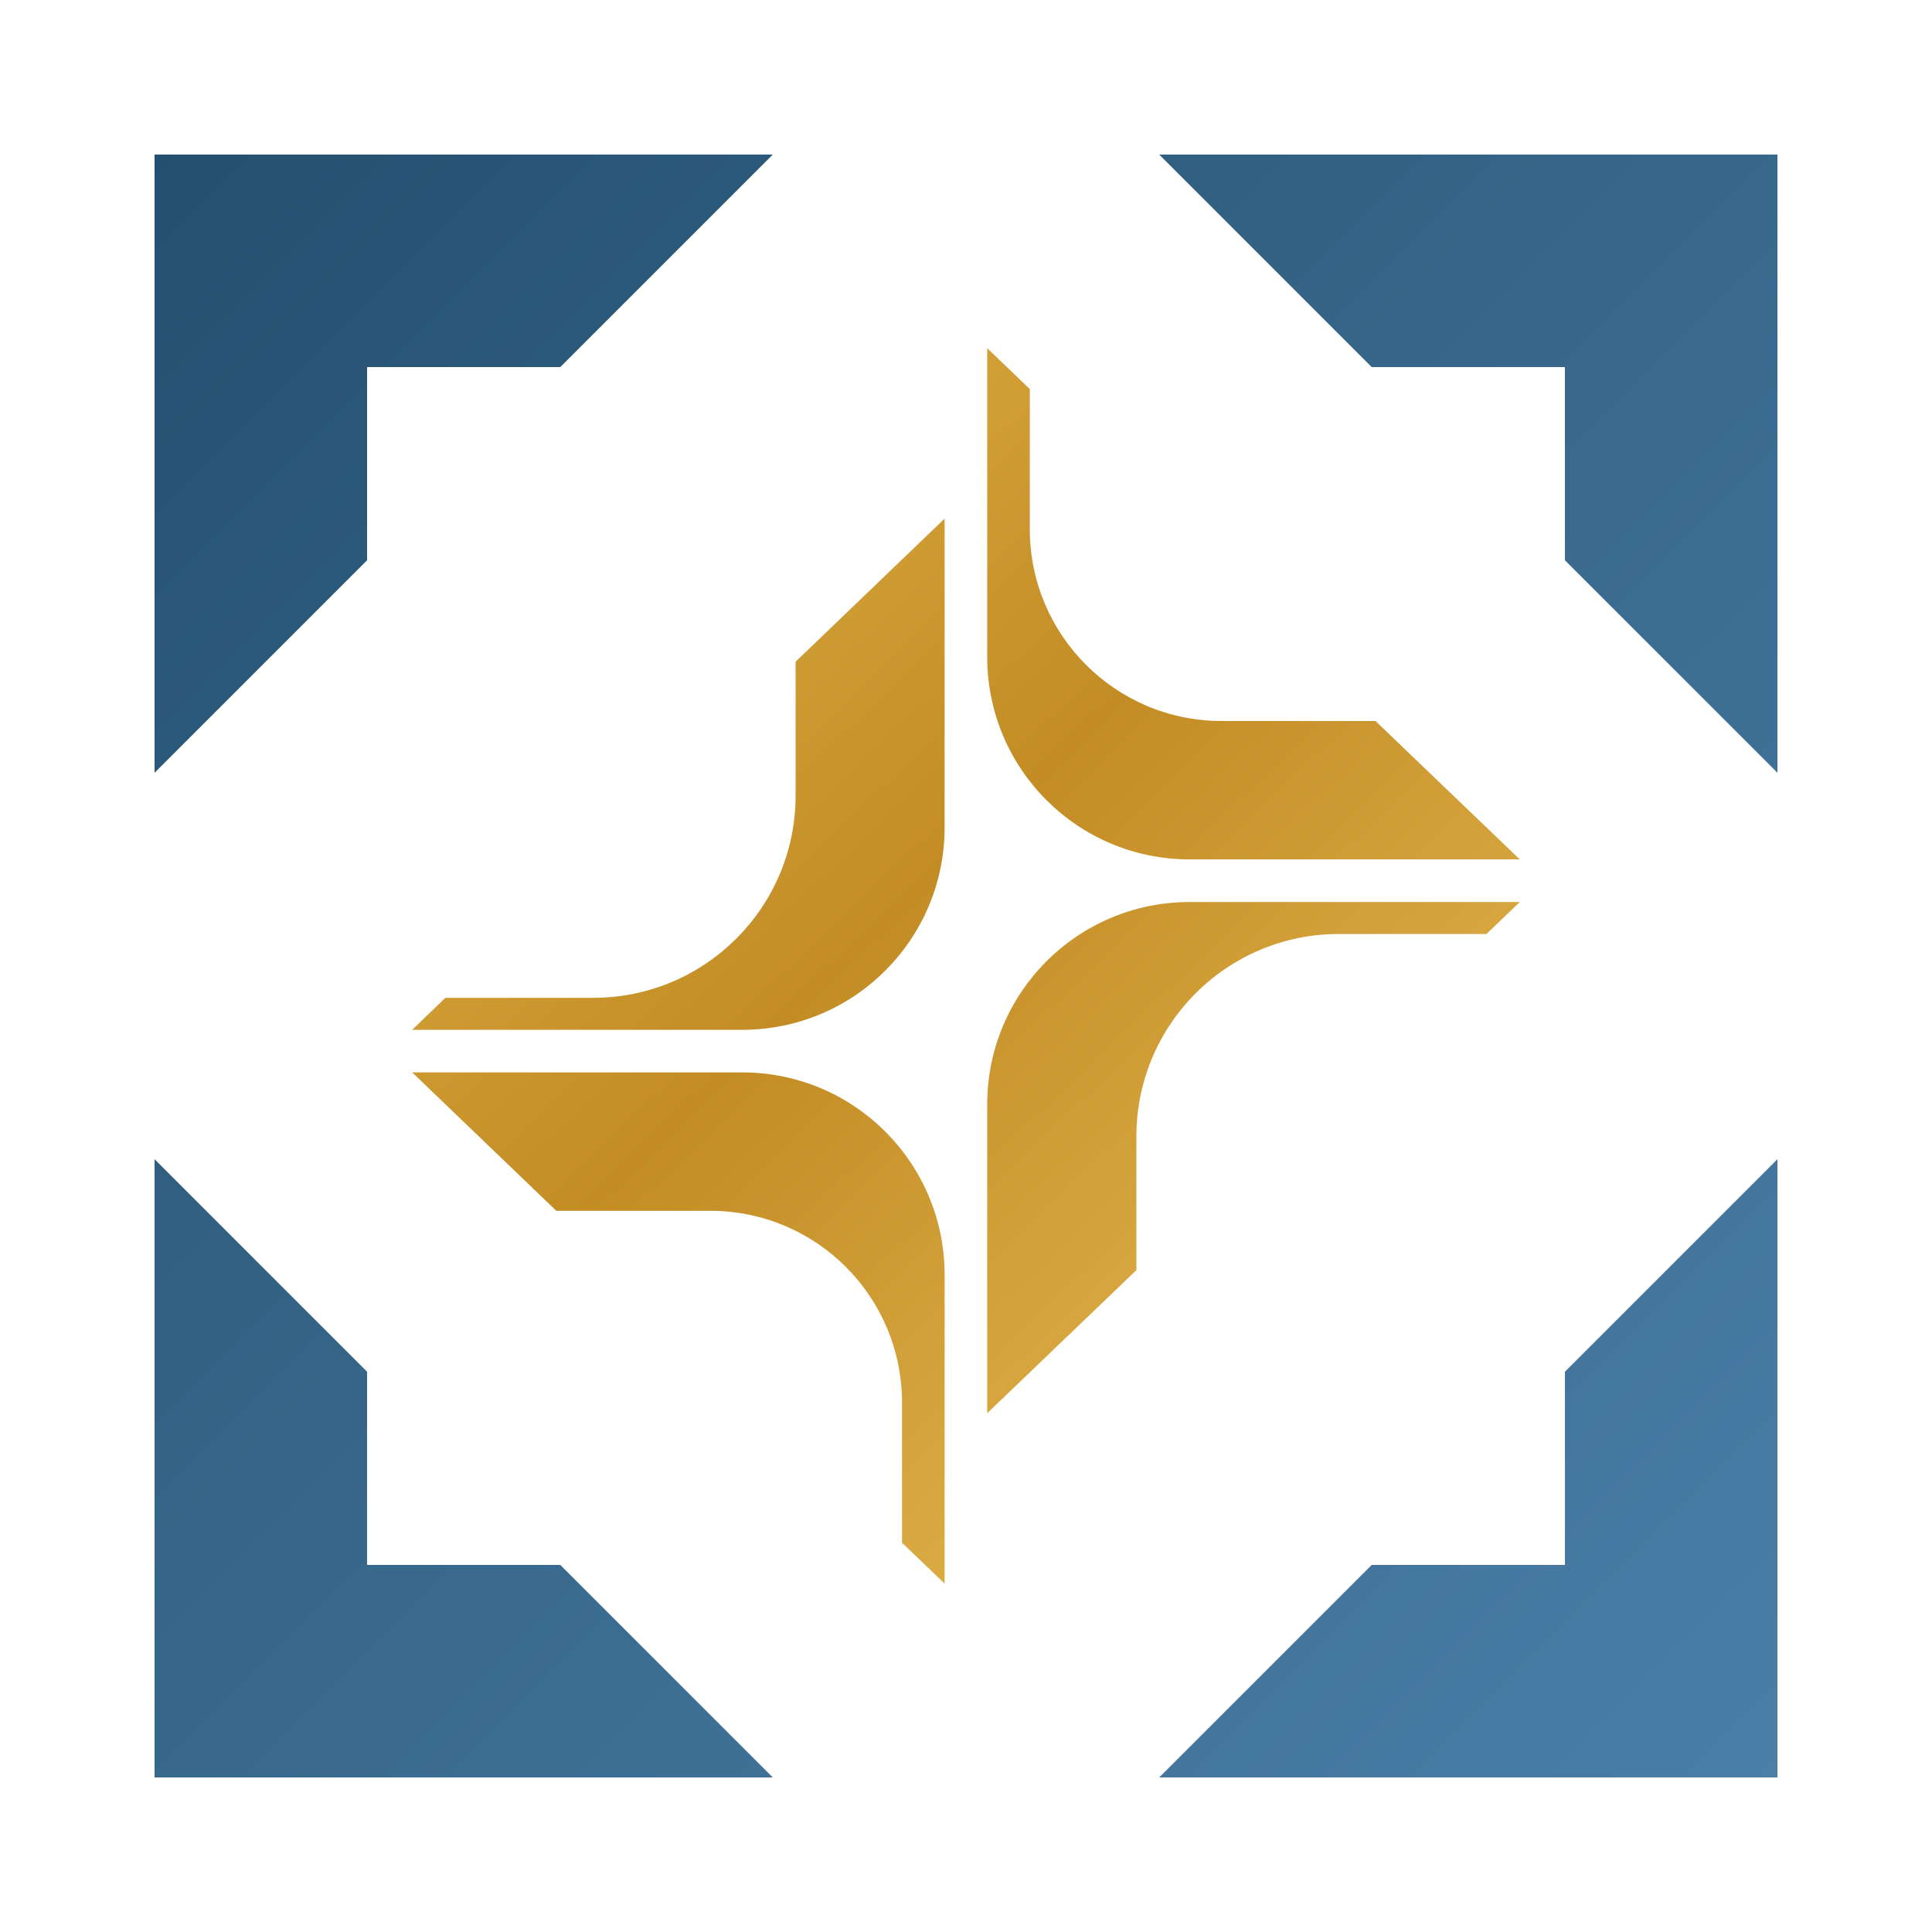
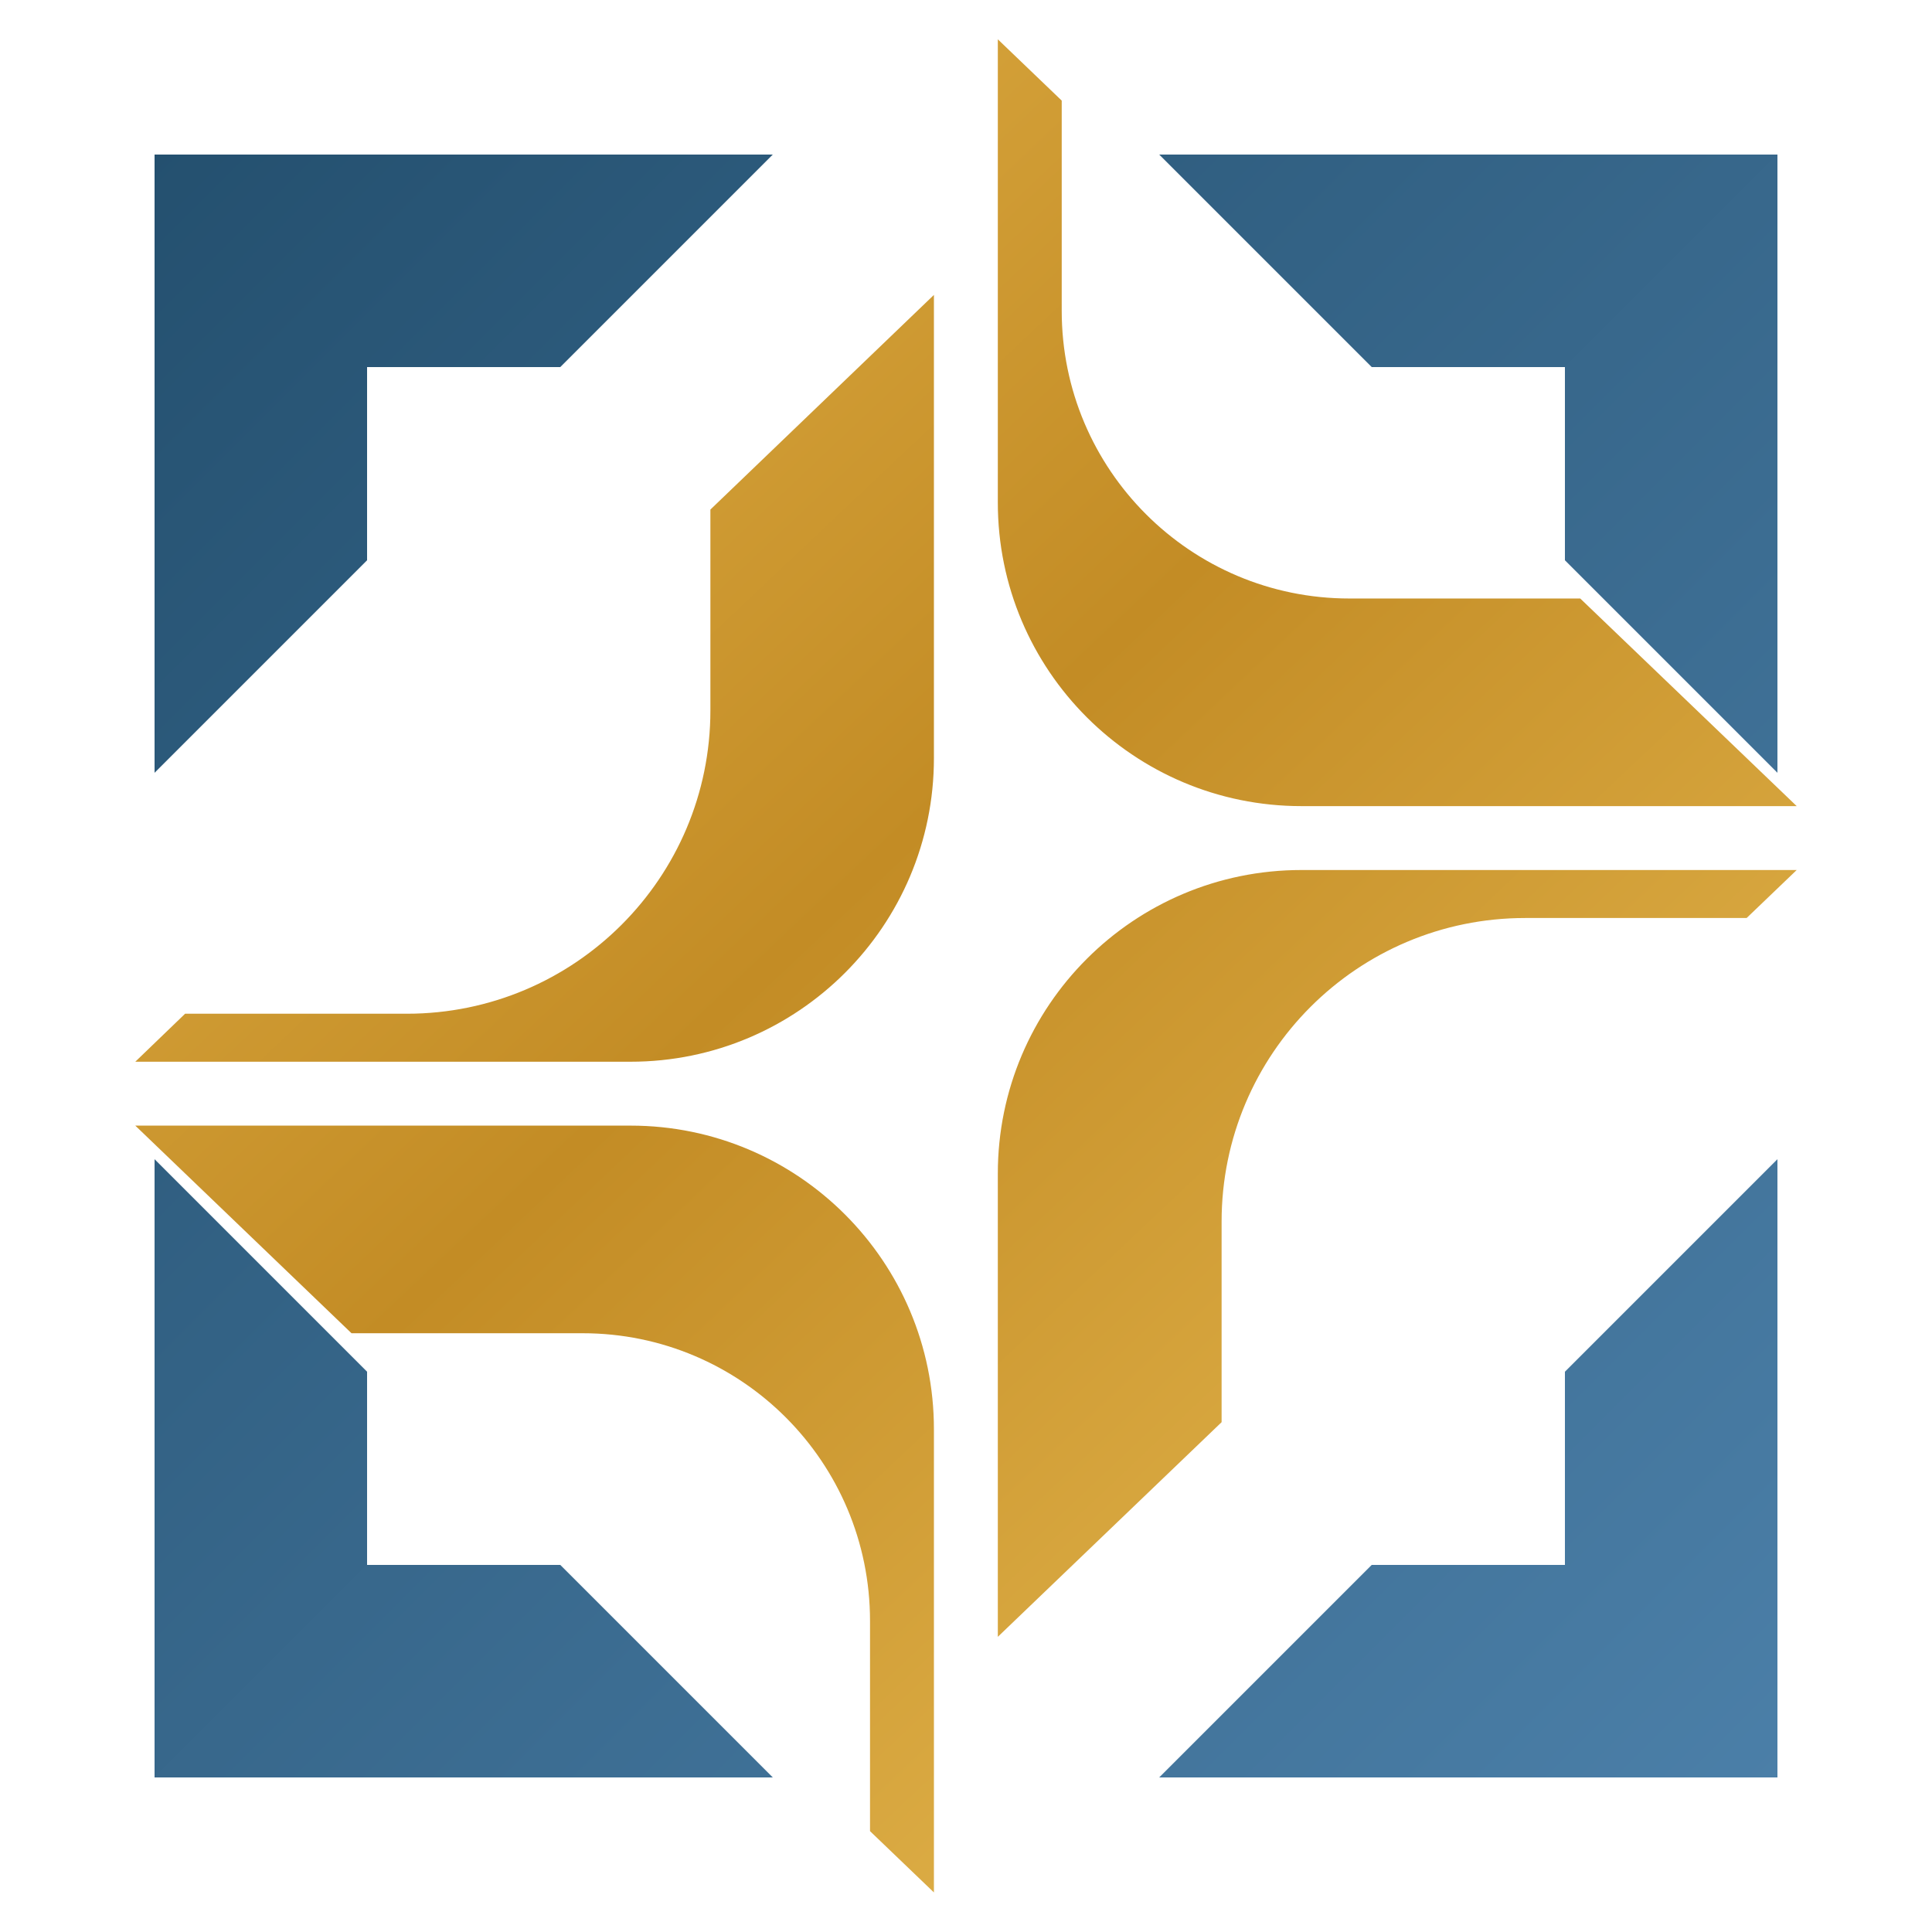
<svg xmlns="http://www.w3.org/2000/svg" viewBox="0 0 100 100">
  <defs>
    <linearGradient id="gold" x1="0" y1="0" x2=".85" y2="1">
      <stop stop-color="#E5B64D" />
      <stop offset=".48" stop-color="#C38C25" />
      <stop offset="1" stop-color="#E8BC54" />
    </linearGradient>
    <linearGradient id="ribbon" x1="0" y1="0" x2="1" y2="1">
      <stop stop-color="#24506F" />
      <stop offset="1" stop-color="#4B7FA8" />
    </linearGradient>
  </defs>
  <path fill="url(#ribbon)" opacity="1" d="M8 8H40L29 19H19V29L8 40Z M92 8H60L71 19H81V29L92 40Z M8 92H40L29 81H19V71L8 60Z M92 92H60L71 81H81V71L92 60Z" />
-   <path fill="url(#gold)" transform="translate(50 50) scale(.90) translate(-351.19 -269.38)" d="M349.96 304.90V287.14C349.96 280.71 344.75 275.50 338.33 275.50H319.34L327.63 283.46H336.49C342.58 283.46 347.51 288.40 347.51 294.49V302.55Z M352.41 233.85V251.61C352.41 258.04 357.62 263.25 364.05 263.25H383.04L374.74 255.29H365.89C359.80 255.29 354.86 250.35 354.86 244.26V236.20Z M349.96 261.41V243.65L341.39 251.88V259.58C341.39 266 336.18 271.21 329.75 271.21H321.25L319.34 273.05H338.33C344.75 273.05 349.96 267.84 349.96 261.41Z M352.41 277.34V295.10L360.99 286.87V279.18C360.99 272.75 366.20 267.54 372.63 267.54H381.12L383.04 265.70H364.05C357.62 265.70 352.41 270.91 352.41 277.34Z" />
+   <path fill="url(#gold)" transform="translate(50 50) scale(1.35) translate(-351.19 -269.38)" d="M349.96 304.90V287.14C349.96 280.71 344.75 275.50 338.33 275.50H319.34L327.63 283.46H336.49C342.58 283.46 347.51 288.40 347.51 294.49V302.55Z M352.41 233.85V251.61C352.41 258.04 357.62 263.25 364.05 263.25H383.04L374.74 255.29H365.89C359.80 255.29 354.86 250.35 354.86 244.26V236.20Z M349.96 261.41V243.65L341.39 251.88V259.58C341.39 266 336.18 271.21 329.75 271.21H321.25L319.34 273.05H338.33C344.75 273.05 349.96 267.84 349.96 261.41Z M352.41 277.34V295.10L360.99 286.87V279.18C360.99 272.75 366.20 267.54 372.63 267.54H381.12L383.04 265.70H364.05C357.62 265.70 352.41 270.91 352.41 277.34Z" />
</svg>
